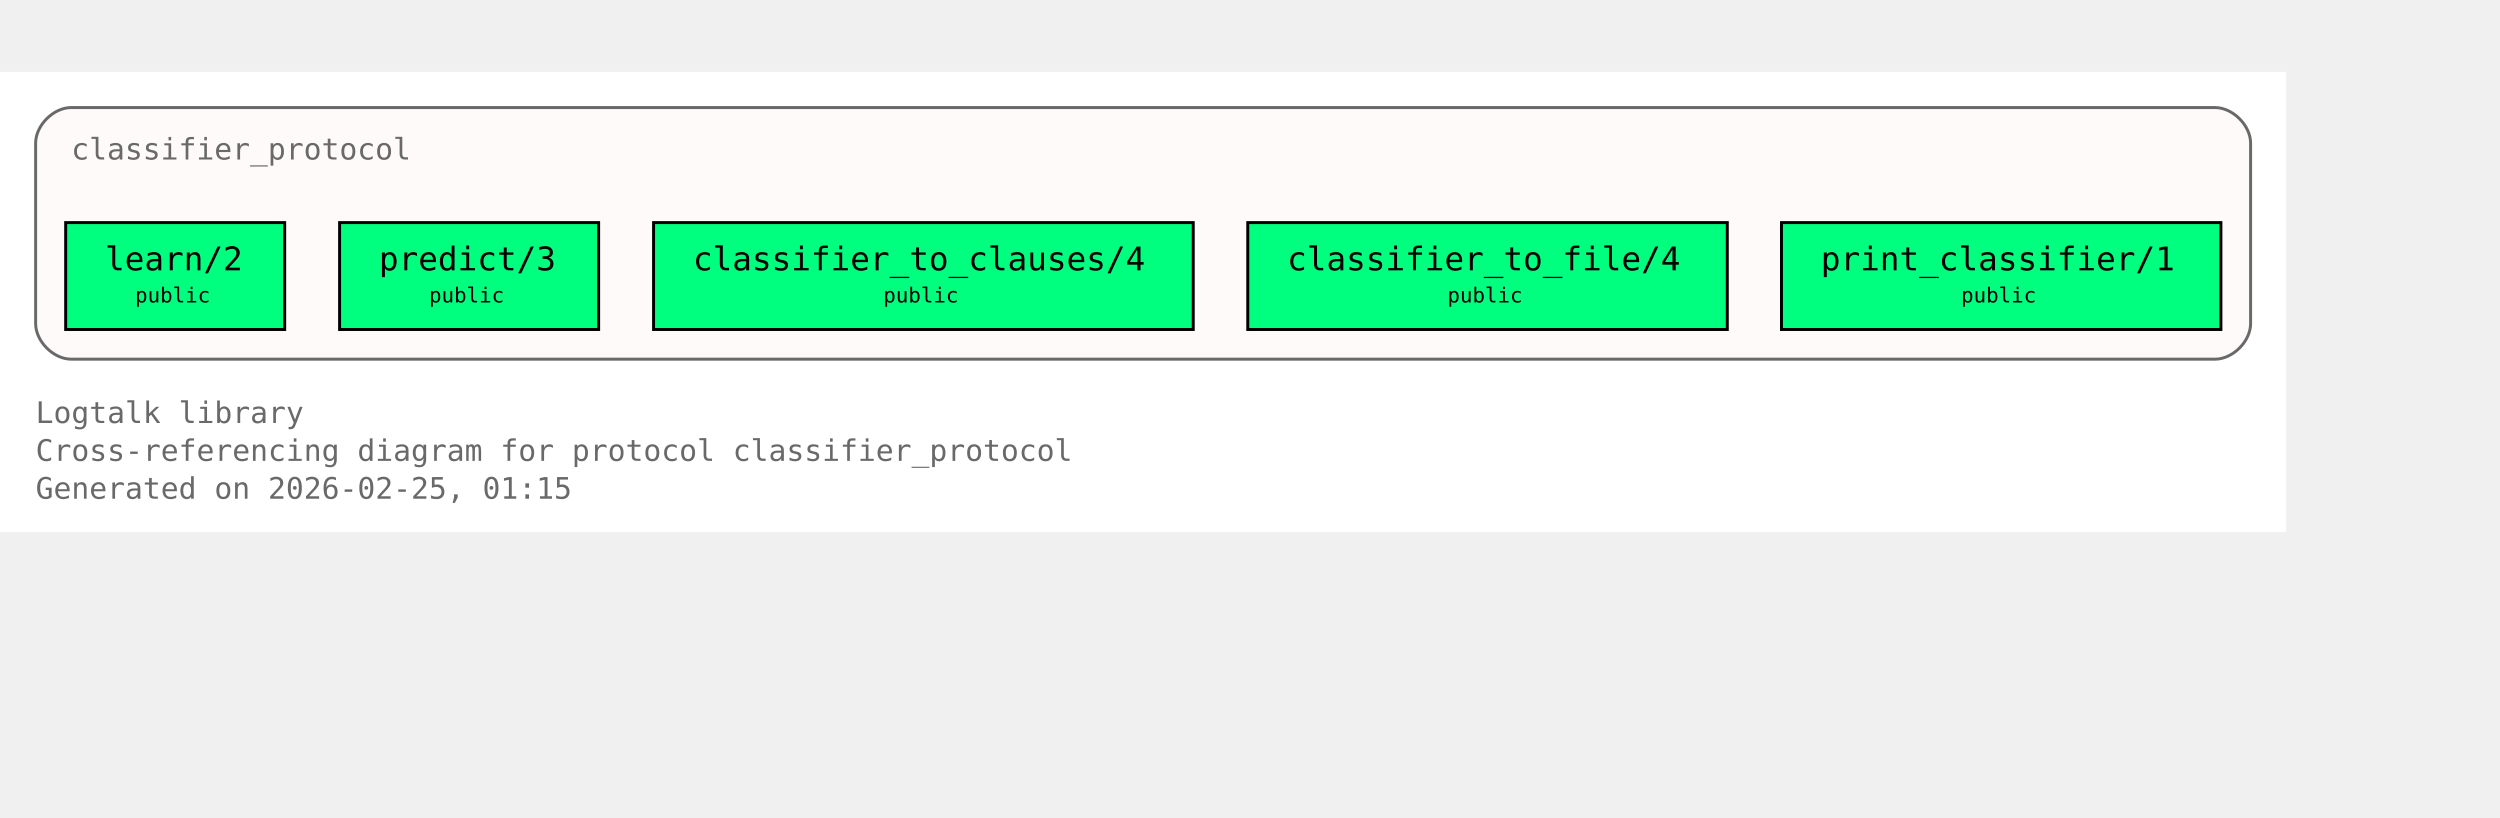
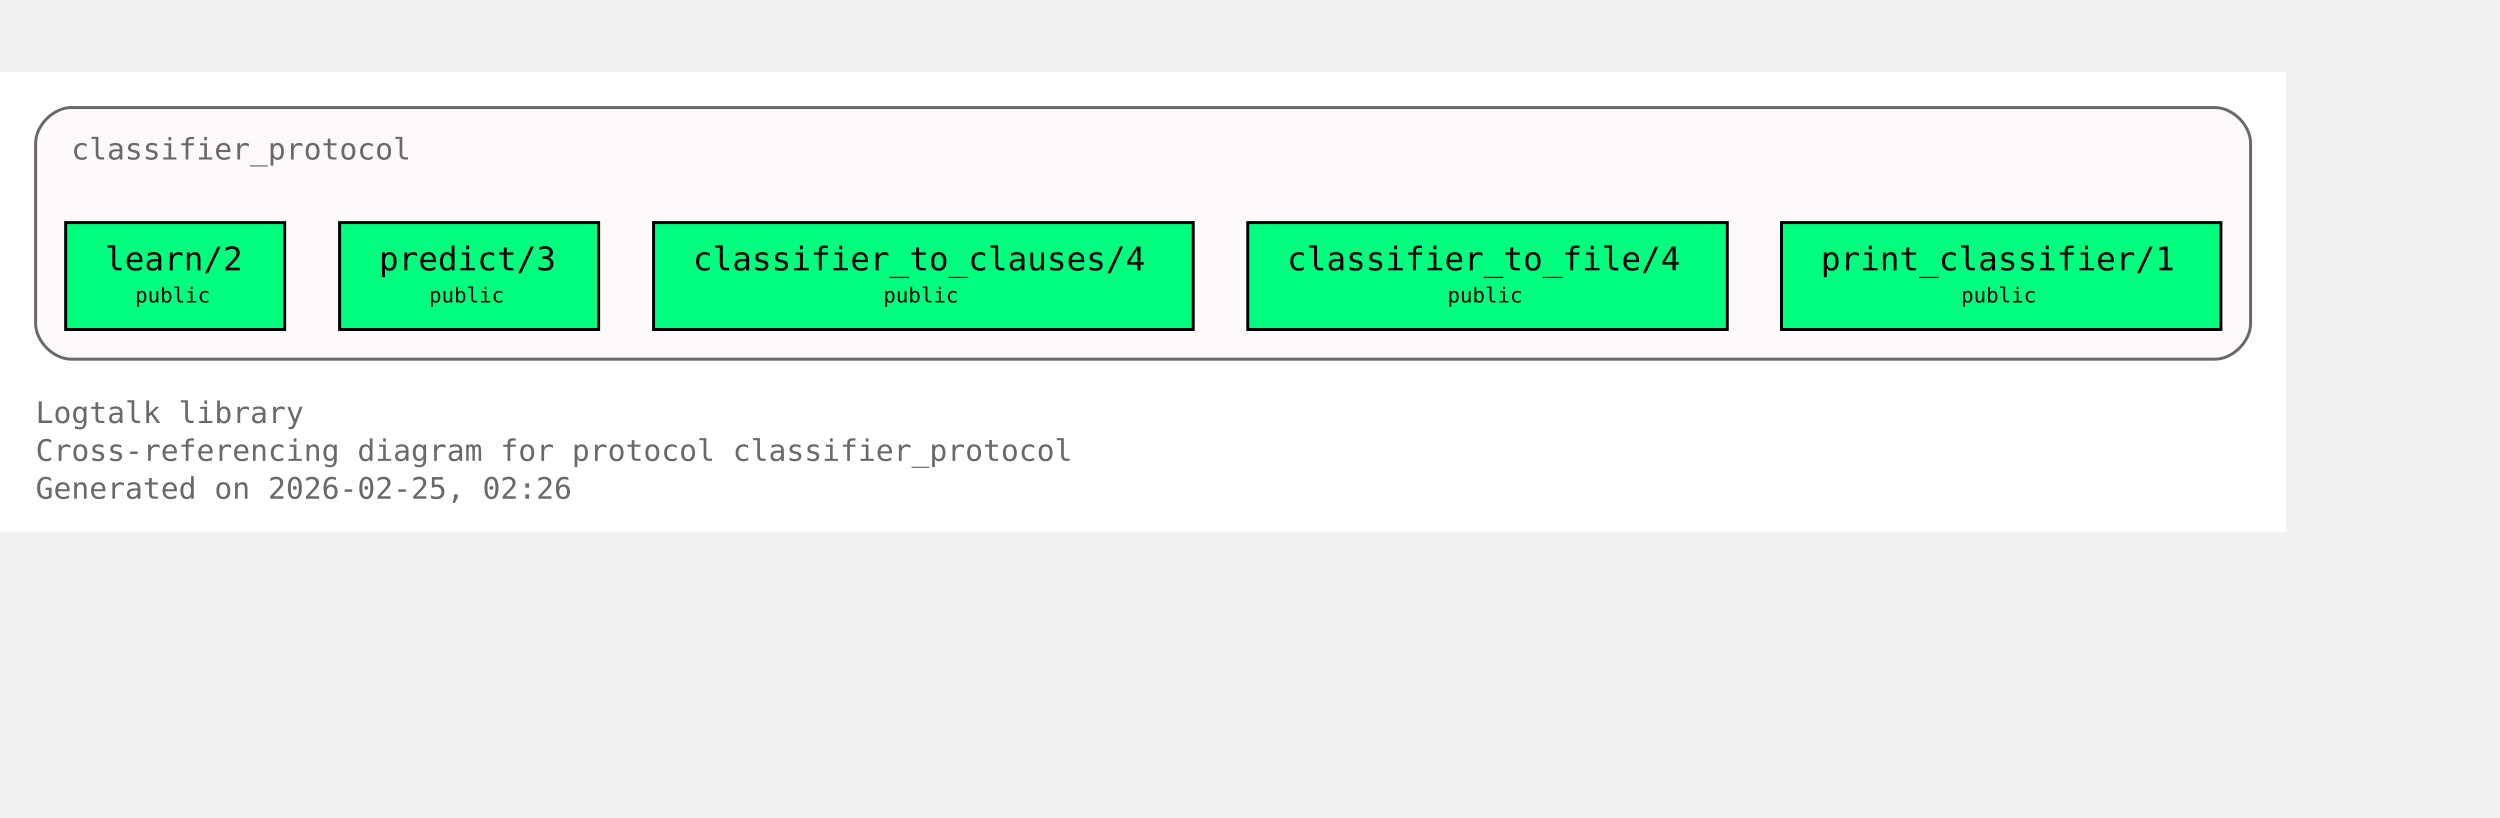
<svg xmlns="http://www.w3.org/2000/svg" xmlns:xlink="http://www.w3.org/1999/xlink" width="914pt" height="299pt" viewBox="72.00 72.00 842.00 227.00">
  <g id="graph0" class="graph" transform="scale(1 1) rotate(0) translate(76 223)">
    <polygon fill="white" stroke="none" points="-4,4 -4,-151 766,-151 766,4 -4,4" />
    <text xml:space="preserve" text-anchor="start" x="8" y="-32.75" font-family="Monospace" font-size="10.00" fill="dimgray">Logtalk library</text>
    <text xml:space="preserve" text-anchor="start" x="8" y="-20" font-family="Monospace" font-size="10.00" fill="dimgray">Cross-referencing diagram for protocol classifier_protocol</text>
-     <text xml:space="preserve" text-anchor="start" x="8" y="-7.25" font-family="Monospace" font-size="10.00" fill="dimgray">Generated on 2026-02-25, 01:15</text>
+     <text xml:space="preserve" text-anchor="start" x="8" y="-7.25" font-family="Monospace" font-size="10.00" fill="dimgray">Generated on 2026-02-25, 02:26</text>
    <g id="clust1" class="cluster">
      <g id="a_clust1">
        <a xlink:title="classifier_protocol">
          <path fill="snow" stroke="dimgray" d="M20,-54.25C20,-54.25 742,-54.25 742,-54.25 748,-54.25 754,-60.25 754,-66.25 754,-66.25 754,-127 754,-127 754,-133 748,-139 742,-139 742,-139 20,-139 20,-139 14,-139 8,-133 8,-127 8,-127 8,-66.25 8,-66.25 8,-60.25 14,-54.25 20,-54.25" />
          <g id="a_clust1_0">
-             <a xlink:href="https://github.com/LogtalkDotOrg/logtalk3/tree/7c669e26fbe4ab24b6d00064b827dc8145ee60ce/library/classifier_protocols/classifier_protocol.lgt#L22" xlink:title="https://github.com/LogtalkDotOrg/logtalk3/tree/7c669e26fbe4ab24b6d00064b827dc8145ee60ce/library/classifier_protocols/classifier_protocol.lgt#L22">
+             <a xlink:href="https://github.com/LogtalkDotOrg/logtalk3/tree/b6d43a605ded57007cc48f091672fb8168e1aba6/library/classifier_protocols/classifier_protocol.lgt#L22" xlink:title="https://github.com/LogtalkDotOrg/logtalk3/tree/b6d43a605ded57007cc48f091672fb8168e1aba6/library/classifier_protocols/classifier_protocol.lgt#L22">
              <text xml:space="preserve" text-anchor="start" x="20" y="-121.5" font-family="Monospace" font-size="10.00" fill="dimgray">classifier_protocol</text>
            </a>
          </g>
        </a>
      </g>
    </g>
    <g id="node1" class="node">
      <polygon fill="springgreen" stroke="black" points="91.88,-100.25 18.12,-100.25 18.12,-64.25 91.88,-64.25 91.88,-100.25" />
      <text xml:space="preserve" text-anchor="start" x="26.12" y="-84.95" font-family="Monospace" font-size="9.00"> </text>
      <g id="a_node1_1">
-         <a xlink:href="https://github.com/LogtalkDotOrg/logtalk3/tree/7c669e26fbe4ab24b6d00064b827dc8145ee60ce/library/classifier_protocols/classifier_protocol.lgt#L32" xlink:title="https://github.com/LogtalkDotOrg/logtalk3/tree/7c669e26fbe4ab24b6d00064b827dc8145ee60ce/library/classifier_protocols/classifier_protocol.lgt#L32">
+         <a xlink:href="https://github.com/LogtalkDotOrg/logtalk3/tree/b6d43a605ded57007cc48f091672fb8168e1aba6/library/classifier_protocols/classifier_protocol.lgt#L32" xlink:title="https://github.com/LogtalkDotOrg/logtalk3/tree/b6d43a605ded57007cc48f091672fb8168e1aba6/library/classifier_protocols/classifier_protocol.lgt#L32">
          <text xml:space="preserve" text-anchor="start" x="31.38" y="-84.17" font-family="Monospace" font-size="11.00">learn/2</text>
        </a>
      </g>
      <text xml:space="preserve" text-anchor="start" x="78.62" y="-84.95" font-family="Monospace" font-size="9.00"> </text>
      <text xml:space="preserve" text-anchor="start" x="26.12" y="-72.58" font-family="Monospace" font-size="9.00"> </text>
      <text xml:space="preserve" text-anchor="start" x="41.5" y="-73.35" font-family="Monospace" font-size="7.00">public</text>
      <text xml:space="preserve" text-anchor="start" x="78.62" y="-72.58" font-family="Monospace" font-size="9.00"> </text>
    </g>
    <g id="node2" class="node">
      <polygon fill="springgreen" stroke="black" points="197.62,-100.25 110.38,-100.25 110.38,-64.25 197.62,-64.25 197.62,-100.25" />
      <text xml:space="preserve" text-anchor="start" x="118.38" y="-84.95" font-family="Monospace" font-size="9.00"> </text>
      <g id="a_node2_2">
-         <a xlink:href="https://github.com/LogtalkDotOrg/logtalk3/tree/7c669e26fbe4ab24b6d00064b827dc8145ee60ce/library/classifier_protocols/classifier_protocol.lgt#L39" xlink:title="https://github.com/LogtalkDotOrg/logtalk3/tree/7c669e26fbe4ab24b6d00064b827dc8145ee60ce/library/classifier_protocols/classifier_protocol.lgt#L39">
+         <a xlink:href="https://github.com/LogtalkDotOrg/logtalk3/tree/b6d43a605ded57007cc48f091672fb8168e1aba6/library/classifier_protocols/classifier_protocol.lgt#L39" xlink:title="https://github.com/LogtalkDotOrg/logtalk3/tree/b6d43a605ded57007cc48f091672fb8168e1aba6/library/classifier_protocols/classifier_protocol.lgt#L39">
          <text xml:space="preserve" text-anchor="start" x="123.62" y="-84.17" font-family="Monospace" font-size="11.00">predict/3</text>
        </a>
      </g>
      <text xml:space="preserve" text-anchor="start" x="184.38" y="-84.95" font-family="Monospace" font-size="9.00"> </text>
      <text xml:space="preserve" text-anchor="start" x="118.38" y="-72.58" font-family="Monospace" font-size="9.00"> </text>
      <text xml:space="preserve" text-anchor="start" x="140.5" y="-73.35" font-family="Monospace" font-size="7.00">public</text>
      <text xml:space="preserve" text-anchor="start" x="184.38" y="-72.58" font-family="Monospace" font-size="9.00"> </text>
    </g>
    <g id="node3" class="node">
      <polygon fill="springgreen" stroke="black" points="397.88,-100.25 216.12,-100.25 216.12,-64.25 397.88,-64.25 397.88,-100.25" />
      <text xml:space="preserve" text-anchor="start" x="224.12" y="-84.95" font-family="Monospace" font-size="9.00"> </text>
      <g id="a_node3_3">
-         <a xlink:href="https://github.com/LogtalkDotOrg/logtalk3/tree/7c669e26fbe4ab24b6d00064b827dc8145ee60ce/library/classifier_protocols/classifier_protocol.lgt#L46" xlink:title="https://github.com/LogtalkDotOrg/logtalk3/tree/7c669e26fbe4ab24b6d00064b827dc8145ee60ce/library/classifier_protocols/classifier_protocol.lgt#L46">
+         <a xlink:href="https://github.com/LogtalkDotOrg/logtalk3/tree/b6d43a605ded57007cc48f091672fb8168e1aba6/library/classifier_protocols/classifier_protocol.lgt#L46" xlink:title="https://github.com/LogtalkDotOrg/logtalk3/tree/b6d43a605ded57007cc48f091672fb8168e1aba6/library/classifier_protocols/classifier_protocol.lgt#L46">
          <text xml:space="preserve" text-anchor="start" x="229.38" y="-84.17" font-family="Monospace" font-size="11.00">classifier_to_clauses/4</text>
        </a>
      </g>
      <text xml:space="preserve" text-anchor="start" x="384.62" y="-84.95" font-family="Monospace" font-size="9.00"> </text>
      <text xml:space="preserve" text-anchor="start" x="224.12" y="-72.58" font-family="Monospace" font-size="9.00"> </text>
      <text xml:space="preserve" text-anchor="start" x="293.5" y="-73.35" font-family="Monospace" font-size="7.00">public</text>
      <text xml:space="preserve" text-anchor="start" x="384.62" y="-72.58" font-family="Monospace" font-size="9.00"> </text>
    </g>
    <g id="node4" class="node">
      <polygon fill="springgreen" stroke="black" points="577.75,-100.25 416.25,-100.25 416.25,-64.25 577.75,-64.25 577.75,-100.25" />
      <text xml:space="preserve" text-anchor="start" x="424.25" y="-84.95" font-family="Monospace" font-size="9.00"> </text>
      <g id="a_node4_4">
-         <a xlink:href="https://github.com/LogtalkDotOrg/logtalk3/tree/7c669e26fbe4ab24b6d00064b827dc8145ee60ce/library/classifier_protocols/classifier_protocol.lgt#L53" xlink:title="https://github.com/LogtalkDotOrg/logtalk3/tree/7c669e26fbe4ab24b6d00064b827dc8145ee60ce/library/classifier_protocols/classifier_protocol.lgt#L53">
+         <a xlink:href="https://github.com/LogtalkDotOrg/logtalk3/tree/b6d43a605ded57007cc48f091672fb8168e1aba6/library/classifier_protocols/classifier_protocol.lgt#L53" xlink:title="https://github.com/LogtalkDotOrg/logtalk3/tree/b6d43a605ded57007cc48f091672fb8168e1aba6/library/classifier_protocols/classifier_protocol.lgt#L53">
          <text xml:space="preserve" text-anchor="start" x="429.5" y="-84.17" font-family="Monospace" font-size="11.00">classifier_to_file/4</text>
        </a>
      </g>
      <text xml:space="preserve" text-anchor="start" x="564.5" y="-84.95" font-family="Monospace" font-size="9.00"> </text>
      <text xml:space="preserve" text-anchor="start" x="424.25" y="-72.58" font-family="Monospace" font-size="9.00"> </text>
      <text xml:space="preserve" text-anchor="start" x="483.5" y="-73.35" font-family="Monospace" font-size="7.00">public</text>
      <text xml:space="preserve" text-anchor="start" x="564.5" y="-72.58" font-family="Monospace" font-size="9.00"> </text>
    </g>
    <g id="node5" class="node">
      <polygon fill="springgreen" stroke="black" points="744,-100.25 596,-100.25 596,-64.25 744,-64.25 744,-100.25" />
      <text xml:space="preserve" text-anchor="start" x="604" y="-84.95" font-family="Monospace" font-size="9.00"> </text>
      <g id="a_node5_5">
-         <a xlink:href="https://github.com/LogtalkDotOrg/logtalk3/tree/7c669e26fbe4ab24b6d00064b827dc8145ee60ce/library/classifier_protocols/classifier_protocol.lgt#L60" xlink:title="https://github.com/LogtalkDotOrg/logtalk3/tree/7c669e26fbe4ab24b6d00064b827dc8145ee60ce/library/classifier_protocols/classifier_protocol.lgt#L60">
+         <a xlink:href="https://github.com/LogtalkDotOrg/logtalk3/tree/b6d43a605ded57007cc48f091672fb8168e1aba6/library/classifier_protocols/classifier_protocol.lgt#L60" xlink:title="https://github.com/LogtalkDotOrg/logtalk3/tree/b6d43a605ded57007cc48f091672fb8168e1aba6/library/classifier_protocols/classifier_protocol.lgt#L60">
          <text xml:space="preserve" text-anchor="start" x="609.25" y="-84.17" font-family="Monospace" font-size="11.00">print_classifier/1</text>
        </a>
      </g>
      <text xml:space="preserve" text-anchor="start" x="730.75" y="-84.95" font-family="Monospace" font-size="9.00"> </text>
      <text xml:space="preserve" text-anchor="start" x="604" y="-72.58" font-family="Monospace" font-size="9.00"> </text>
      <text xml:space="preserve" text-anchor="start" x="656.5" y="-73.35" font-family="Monospace" font-size="7.00">public</text>
      <text xml:space="preserve" text-anchor="start" x="730.75" y="-72.58" font-family="Monospace" font-size="9.00"> </text>
    </g>
  </g>
</svg>
